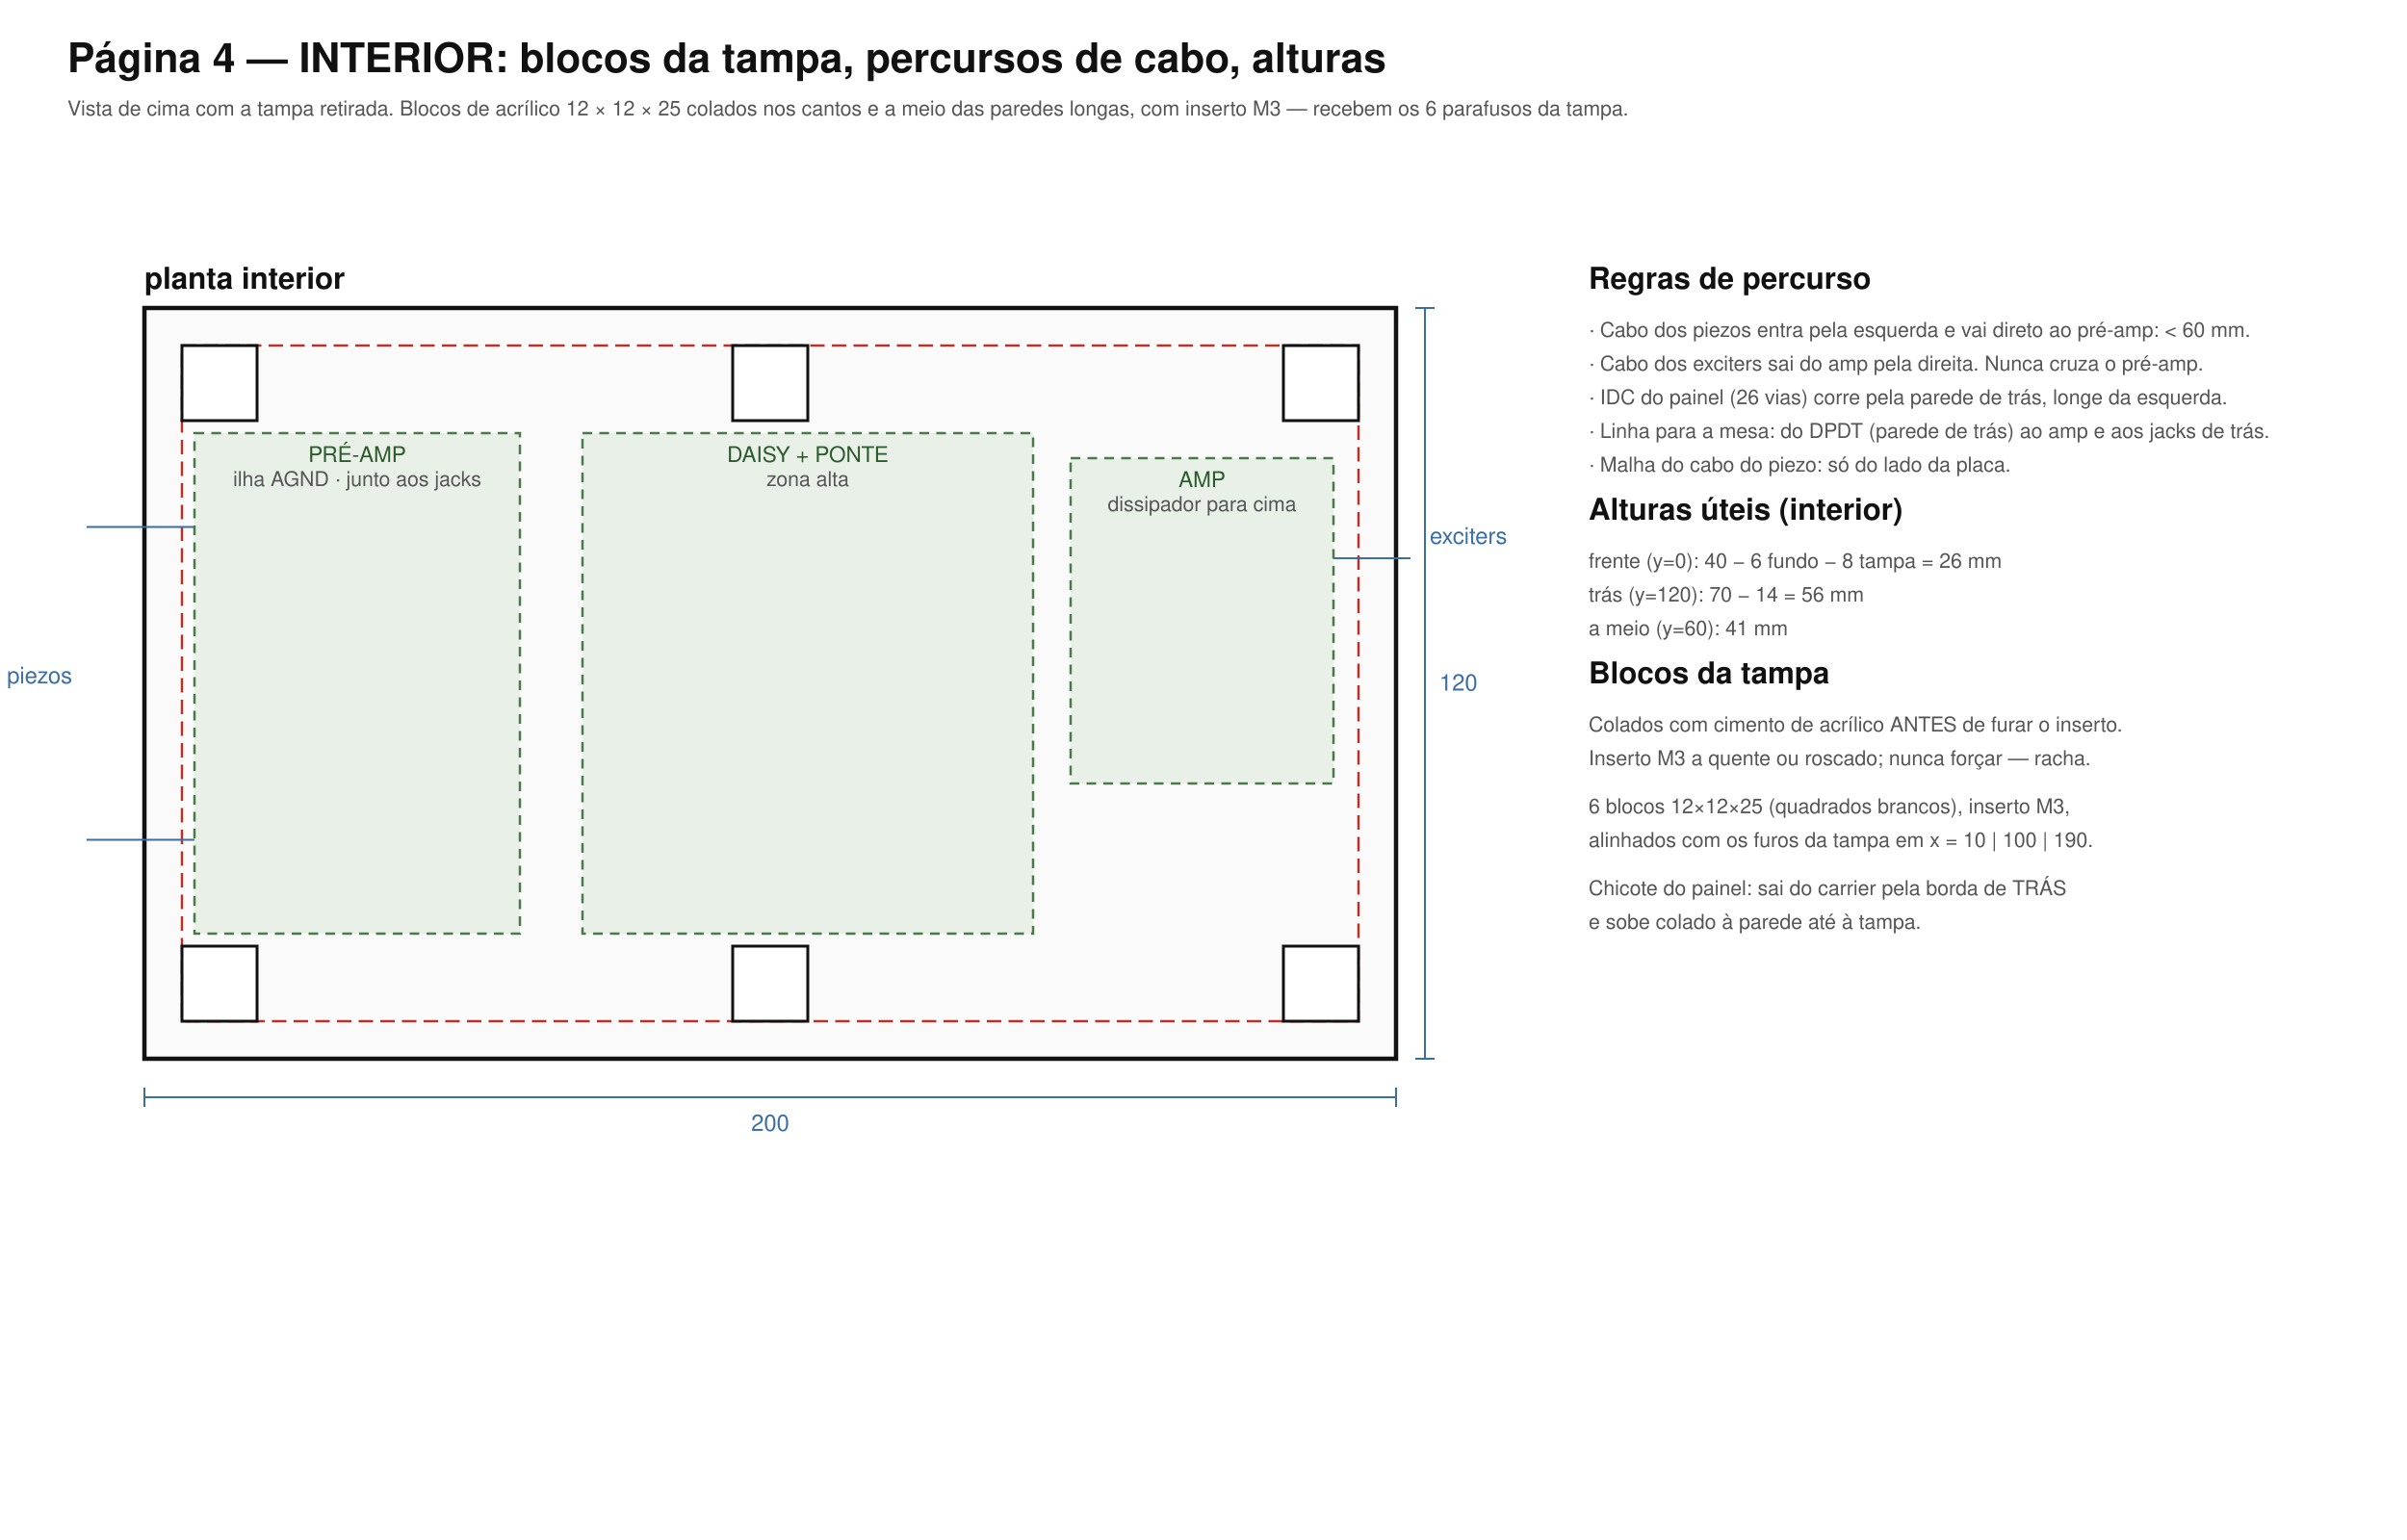
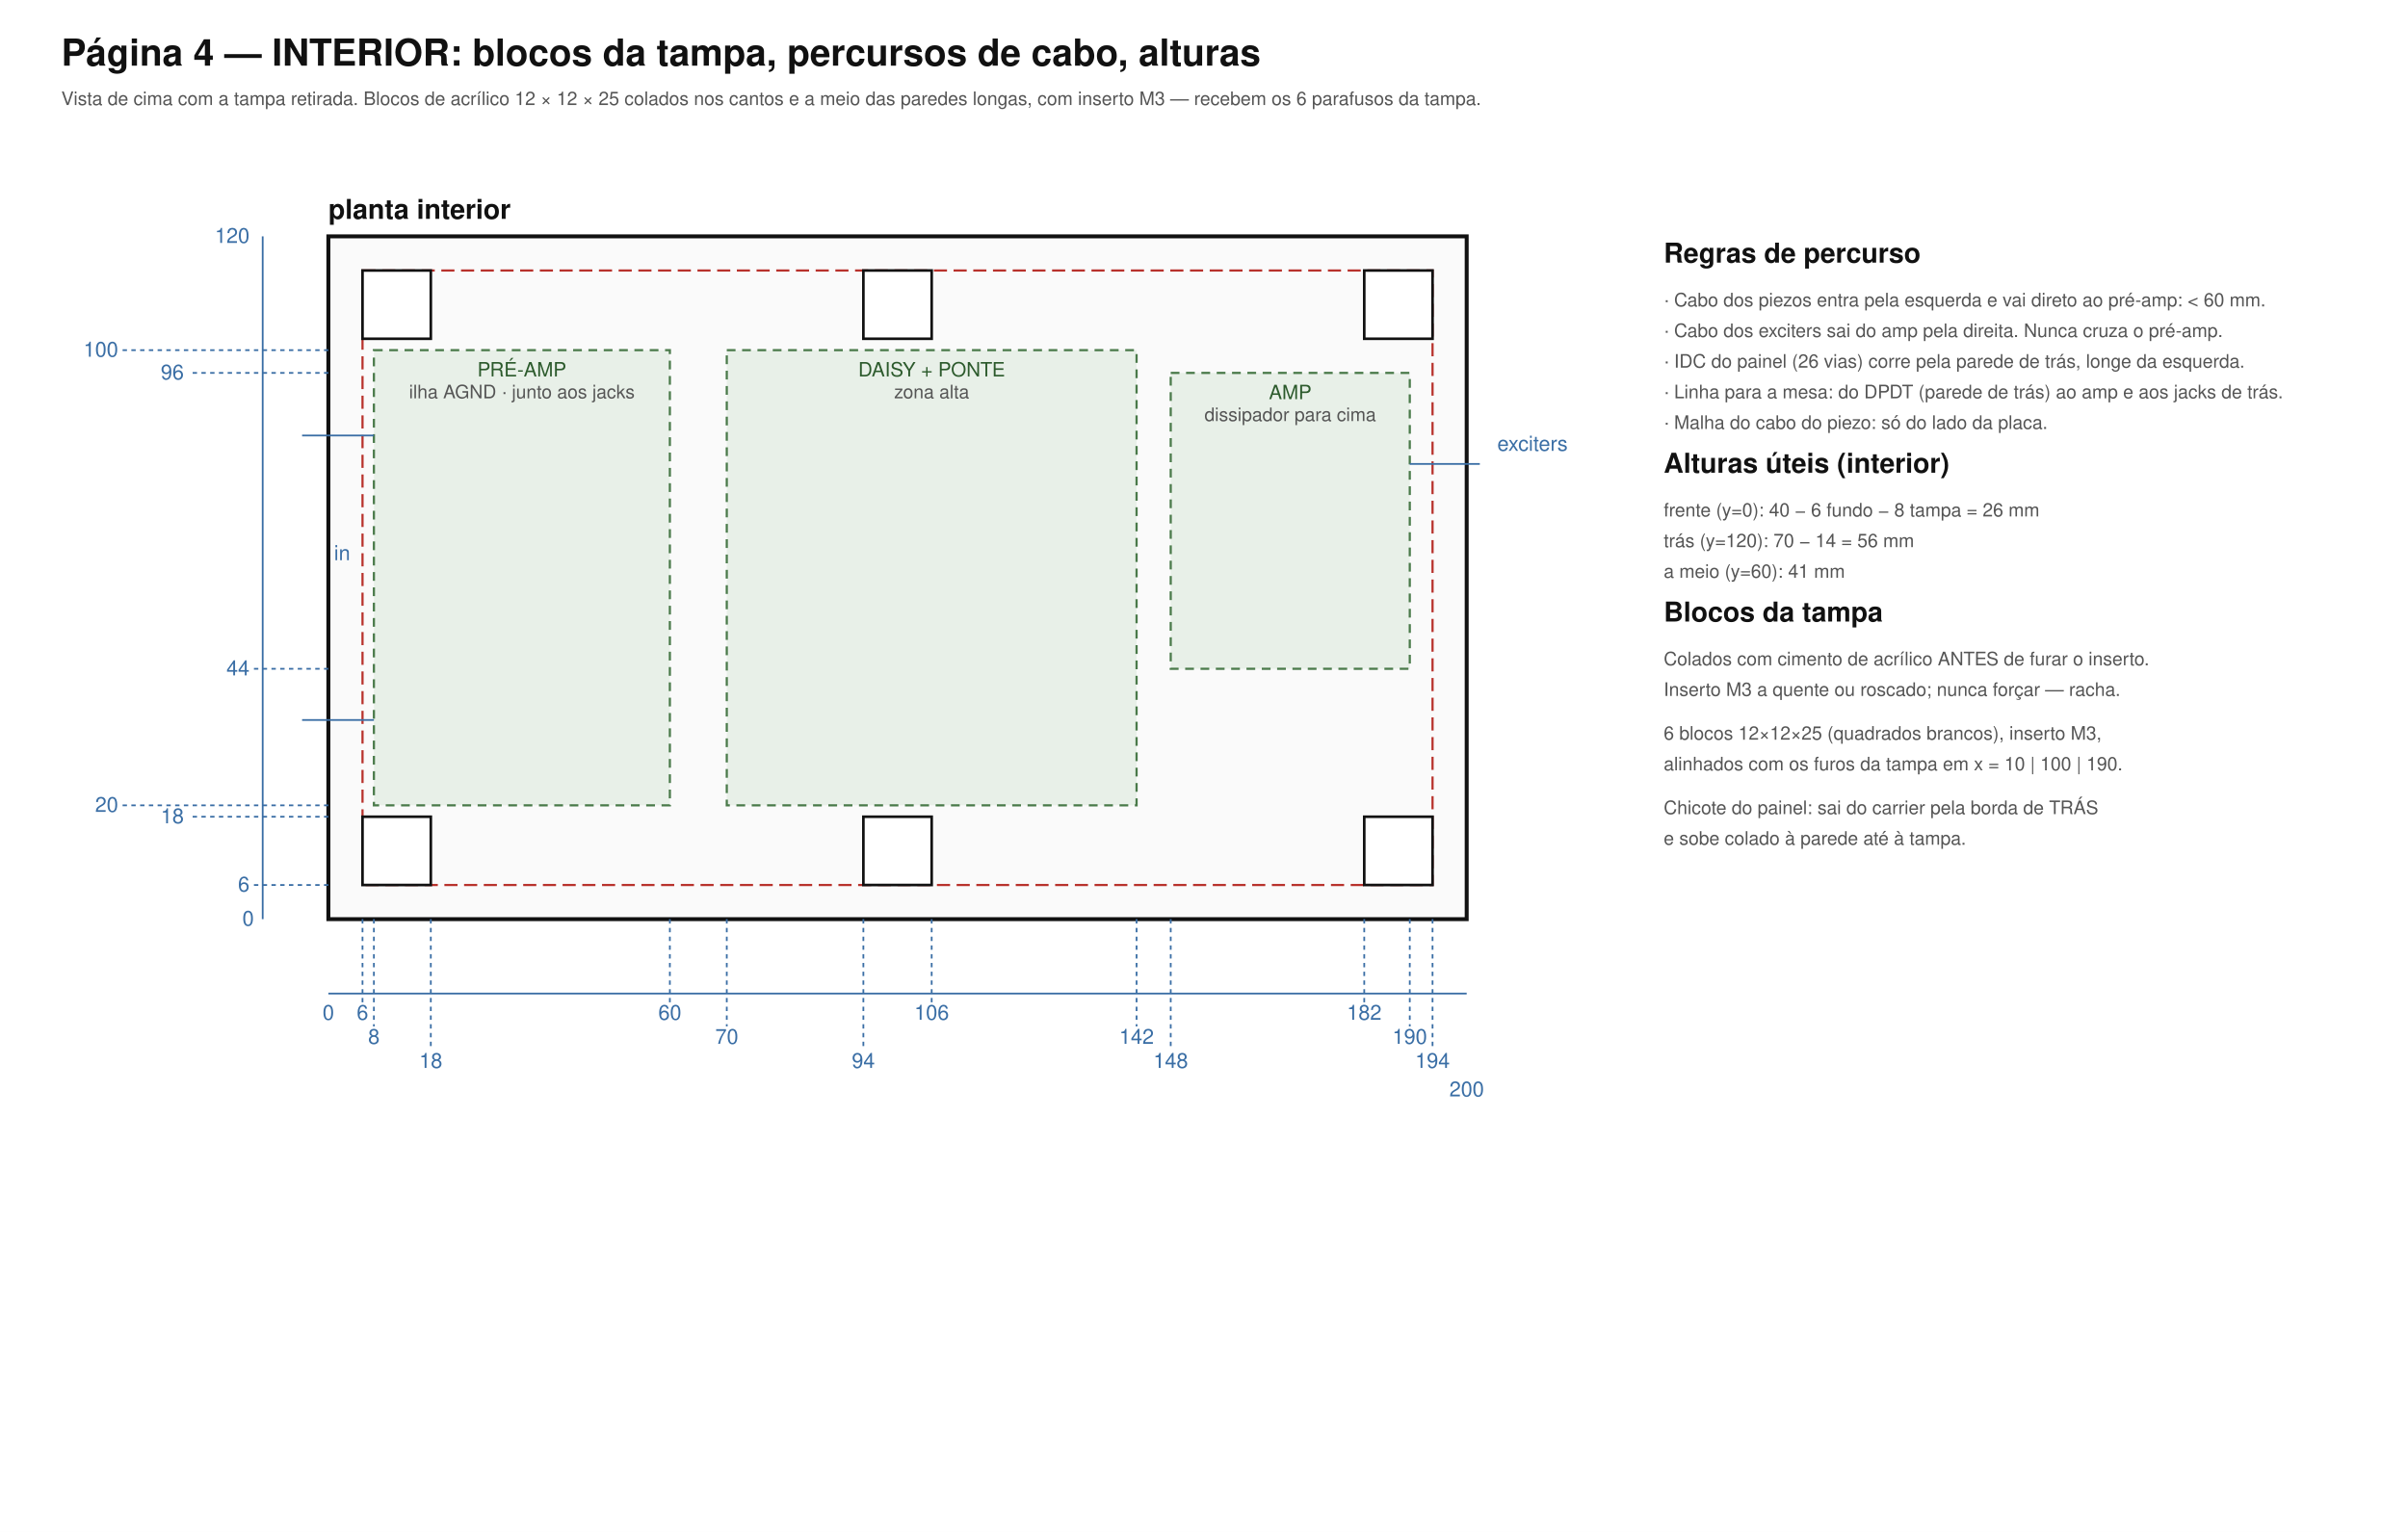
- <svg xmlns="http://www.w3.org/2000/svg" width="1000" height="640" viewBox="0 0 1000 640" font-family="Helvetica, Arial, sans-serif">
-   <rect width="1000" height="640" fill="#fff" />
+ <svg xmlns="http://www.w3.org/2000/svg" width="1100" height="700" viewBox="0 0 1100 700" font-family="Helvetica, Arial, sans-serif">
+   <rect width="1100" height="700" fill="#fff" />
  <style>
 .box{fill:#fafafa;stroke:#111;stroke-width:1.8}
 .h{fill:#fdeceb;stroke:#b8322c;stroke-width:1.4}
 .hc{fill:none;stroke:#b8322c;stroke-width:1}
 .z{fill:#e8f0e8;stroke:#4a7a4a;stroke-width:1;stroke-dasharray:4 3}
 .d{stroke:#3a6ea5;stroke-width:0.8;fill:none}
 .dt{font-size:9.5px;fill:#3a6ea5}
 .t{font-size:10px;fill:#111}
 .ts{font-size:8.5px;fill:#555}
 .tz{font-size:9px;fill:#2c5a2c}
 .hd{font-size:12.5px;fill:#111;font-weight:bold}
 .ti{font-size:17px;fill:#111;font-weight:bold}
 .warn{font-size:9px;fill:#8a4a00}
 .tab{fill:#fff;stroke:#111;stroke-width:1.2}
</style>
  <text class="ti" x="28" y="30" text-anchor="start">Página 4 — INTERIOR: blocos da tampa, percursos de cabo, alturas</text>
  <text class="ts" x="28" y="48" text-anchor="start">Vista de cima com a tampa retirada. Blocos de acrílico 12 × 12 × 25 colados nos cantos e a meio das paredes longas, com inserto M3 — recebem os 6 parafusos da tampa.</text>
-   <rect class="box" x="60" y="128.0" width="520.0" height="312.0" />
-   <text class="hd" x="60" y="120.0" text-anchor="start">planta interior</text>
-   <path class="d" d="M60 456 L580.0 456 M60 452 L60 460 M580.0 452 L580.0 460" />
-   <text class="dt" x="320.0" y="470" text-anchor="middle">200</text>
-   <path class="d" d="M592.0 128.0 L592.0 440 M588.0 128.0 L596.0 128.0 M588.0 440 L596.0 440" />
-   <text class="dt" x="598.0" y="287.0" text-anchor="start">120</text>
-   <rect class="hc" x="75.6" y="143.6" width="488.8" height="280.8" stroke-dasharray="6 3" />
-   <rect class="tab" x="75.6" y="393.2" width="31.2" height="31.2" />
-   <rect class="tab" x="533.2" y="393.2" width="31.2" height="31.2" />
-   <rect class="tab" x="75.6" y="143.6" width="31.2" height="31.2" />
-   <rect class="tab" x="533.2" y="143.6" width="31.2" height="31.2" />
-   <rect class="tab" x="304.4" y="393.2" width="31.2" height="31.2" />
-   <rect class="tab" x="304.4" y="143.6" width="31.2" height="31.2" />
-   <text class="ts" x="660" y="338" text-anchor="start">6 blocos 12×12×25 (quadrados brancos), inserto M3,</text>
-   <text class="ts" x="660" y="352" text-anchor="start">alinhados com os furos da tampa em x = 10 | 100 | 190.</text>
-   <rect class="z" x="80.8" y="180.0" width="135.2" height="208.0" />
-   <text class="tz" x="148.4" y="192.0" text-anchor="middle">PRÉ-AMP</text>
-   <text class="ts" x="148.4" y="202.0" text-anchor="middle">ilha AGND · junto aos jacks</text>
-   <rect class="z" x="242.0" y="180.0" width="187.2" height="208.0" />
-   <text class="tz" x="335.6" y="192.0" text-anchor="middle">DAISY + PONTE</text>
-   <text class="ts" x="335.6" y="202.0" text-anchor="middle">zona alta</text>
-   <rect class="z" x="444.8" y="190.4" width="109.2" height="135.2" />
-   <text class="tz" x="499.4" y="202.4" text-anchor="middle">AMP</text>
-   <text class="ts" x="499.4" y="212.4" text-anchor="middle">dissipador para cima</text>
-   <path class="d" d="M36 349.0 L80.8 349.0" stroke-width="2" />
-   <path class="d" d="M36 219.0 L80.8 219.0" stroke-width="2" />
-   <text class="dt" x="30" y="284.0" text-anchor="end">piezos</text>
-   <path class="d" d="M554.0 232.0 L586.0 232.0" stroke-width="2" />
-   <text class="dt" x="594.0" y="226.0" text-anchor="start">exciters</text>
-   <text class="ts" x="660" y="372" text-anchor="start">Chicote do painel: sai do carrier pela borda de TRÁS</text>
-   <text class="ts" x="660" y="386" text-anchor="start">e sobe colado à parede até à tampa.</text>
-   <text class="hd" x="660" y="120" text-anchor="start">Regras de percurso</text>
-   <text class="ts" x="660" y="140" text-anchor="start">· Cabo dos piezos entra pela esquerda e vai direto ao pré-amp: &lt; 60 mm.</text>
-   <text class="ts" x="660" y="154" text-anchor="start">· Cabo dos exciters sai do amp pela direita. Nunca cruza o pré-amp.</text>
-   <text class="ts" x="660" y="168" text-anchor="start">· IDC do painel (26 vias) corre pela parede de trás, longe da esquerda.</text>
-   <text class="ts" x="660" y="182" text-anchor="start">· Linha para a mesa: do DPDT (parede de trás) ao amp e aos jacks de trás.</text>
-   <text class="ts" x="660" y="196" text-anchor="start">· Malha do cabo do piezo: só do lado da placa.</text>
-   <text class="hd" x="660" y="216" text-anchor="start">Alturas úteis (interior)</text>
-   <text class="ts" x="660" y="236" text-anchor="start">frente (y=0): 40 − 6 fundo − 8 tampa = 26 mm</text>
-   <text class="ts" x="660" y="250" text-anchor="start">trás (y=120): 70 − 14 = 56 mm</text>
-   <text class="ts" x="660" y="264" text-anchor="start">a meio (y=60): 41 mm</text>
-   <text class="hd" x="660" y="284" text-anchor="start">Blocos da tampa</text>
-   <text class="ts" x="660" y="304" text-anchor="start">Colados com cimento de acrílico ANTES de furar o inserto.</text>
-   <text class="ts" x="660" y="318" text-anchor="start">Inserto M3 a quente ou roscado; nunca forçar — racha.</text>
+   <rect class="box" x="150" y="108.0" width="520.0" height="312.0" />
+   <text class="hd" x="150" y="100.0" text-anchor="start">planta interior</text>
+   <path class="d" d="M150 454 L670.0 454" />
+   <text class="dt" x="150" y="466" text-anchor="middle">0</text>
+   <path class="d" d="M165.6 420 L165.6 458" stroke-dasharray="2 2" />
+   <text class="dt" x="165.6" y="466" text-anchor="middle">6</text>
+   <path class="d" d="M170.8 420 L170.8 469" stroke-dasharray="2 2" />
+   <text class="dt" x="170.8" y="477" text-anchor="middle">8</text>
+   <path class="d" d="M196.8 420 L196.8 480" stroke-dasharray="2 2" />
+   <text class="dt" x="196.8" y="488" text-anchor="middle">18</text>
+   <path class="d" d="M306.0 420 L306.0 458" stroke-dasharray="2 2" />
+   <text class="dt" x="306.0" y="466" text-anchor="middle">60</text>
+   <path class="d" d="M332.0 420 L332.0 469" stroke-dasharray="2 2" />
+   <text class="dt" x="332.0" y="477" text-anchor="middle">70</text>
+   <path class="d" d="M394.4 420 L394.4 480" stroke-dasharray="2 2" />
+   <text class="dt" x="394.4" y="488" text-anchor="middle">94</text>
+   <path class="d" d="M425.6 420 L425.6 458" stroke-dasharray="2 2" />
+   <text class="dt" x="425.6" y="466" text-anchor="middle">106</text>
+   <path class="d" d="M519.2 420 L519.2 469" stroke-dasharray="2 2" />
+   <text class="dt" x="519.2" y="477" text-anchor="middle">142</text>
+   <path class="d" d="M534.8 420 L534.8 480" stroke-dasharray="2 2" />
+   <text class="dt" x="534.8" y="488" text-anchor="middle">148</text>
+   <path class="d" d="M623.2 420 L623.2 458" stroke-dasharray="2 2" />
+   <text class="dt" x="623.2" y="466" text-anchor="middle">182</text>
+   <path class="d" d="M644.0 420 L644.0 469" stroke-dasharray="2 2" />
+   <text class="dt" x="644.0" y="477" text-anchor="middle">190</text>
+   <path class="d" d="M654.4 420 L654.4 480" stroke-dasharray="2 2" />
+   <text class="dt" x="654.4" y="488" text-anchor="middle">194</text>
+   <text class="dt" x="670.0" y="501" text-anchor="middle">200</text>
+   <path class="d" d="M120 420 L120 108.0" />
+   <text class="dt" x="116" y="423" text-anchor="end">0</text>
+   <path class="d" d="M150 404.4 L116 404.4" stroke-dasharray="2 2" />
+   <text class="dt" x="114" y="407.4" text-anchor="end">6</text>
+   <path class="d" d="M150 373.2 L86 373.2" stroke-dasharray="2 2" />
+   <text class="dt" x="84" y="376.2" text-anchor="end">18</text>
+   <path class="d" d="M150 368.0 L56 368.0" stroke-dasharray="2 2" />
+   <text class="dt" x="54" y="371.0" text-anchor="end">20</text>
+   <path class="d" d="M150 305.6 L116 305.6" stroke-dasharray="2 2" />
+   <text class="dt" x="114" y="308.6" text-anchor="end">44</text>
+   <path class="d" d="M150 170.4 L86 170.4" stroke-dasharray="2 2" />
+   <text class="dt" x="84" y="173.4" text-anchor="end">96</text>
+   <path class="d" d="M150 160.0 L56 160.0" stroke-dasharray="2 2" />
+   <text class="dt" x="54" y="163.0" text-anchor="end">100</text>
+   <text class="dt" x="114" y="111.0" text-anchor="end">120</text>
+   <rect class="hc" x="165.6" y="123.6" width="488.8" height="280.8" stroke-dasharray="6 3" />
+   <rect class="tab" x="165.6" y="373.2" width="31.2" height="31.2" />
+   <rect class="tab" x="623.2" y="373.2" width="31.2" height="31.2" />
+   <rect class="tab" x="165.6" y="123.6" width="31.2" height="31.2" />
+   <rect class="tab" x="623.2" y="123.6" width="31.2" height="31.2" />
+   <rect class="tab" x="394.4" y="373.2" width="31.2" height="31.2" />
+   <rect class="tab" x="394.4" y="123.6" width="31.2" height="31.2" />
+   <text class="ts" x="760" y="338" text-anchor="start">6 blocos 12×12×25 (quadrados brancos), inserto M3,</text>
+   <text class="ts" x="760" y="352" text-anchor="start">alinhados com os furos da tampa em x = 10 | 100 | 190.</text>
+   <rect class="z" x="170.8" y="160.0" width="135.2" height="208.0" />
+   <text class="tz" x="238.4" y="172.0" text-anchor="middle">PRÉ-AMP</text>
+   <text class="ts" x="238.4" y="182.0" text-anchor="middle">ilha AGND · junto aos jacks</text>
+   <rect class="z" x="332.0" y="160.0" width="187.2" height="208.0" />
+   <text class="tz" x="425.6" y="172.0" text-anchor="middle">DAISY + PONTE</text>
+   <text class="ts" x="425.6" y="182.0" text-anchor="middle">zona alta</text>
+   <rect class="z" x="534.8" y="170.4" width="109.2" height="135.2" />
+   <text class="tz" x="589.4" y="182.4" text-anchor="middle">AMP</text>
+   <text class="ts" x="589.4" y="192.4" text-anchor="middle">dissipador para cima</text>
+   <path class="d" d="M138 329.0 L170.8 329.0" stroke-width="2" />
+   <path class="d" d="M138 199.0 L170.8 199.0" stroke-width="2" />
+   <text class="dt" x="152.6" y="256.0" text-anchor="start">in</text>
+   <path class="d" d="M644.0 212.0 L676.0 212.0" stroke-width="2" />
+   <text class="dt" x="684.0" y="206.0" text-anchor="start">exciters</text>
+   <text class="ts" x="760" y="372" text-anchor="start">Chicote do painel: sai do carrier pela borda de TRÁS</text>
+   <text class="ts" x="760" y="386" text-anchor="start">e sobe colado à parede até à tampa.</text>
+   <text class="hd" x="760" y="120" text-anchor="start">Regras de percurso</text>
+   <text class="ts" x="760" y="140" text-anchor="start">· Cabo dos piezos entra pela esquerda e vai direto ao pré-amp: &lt; 60 mm.</text>
+   <text class="ts" x="760" y="154" text-anchor="start">· Cabo dos exciters sai do amp pela direita. Nunca cruza o pré-amp.</text>
+   <text class="ts" x="760" y="168" text-anchor="start">· IDC do painel (26 vias) corre pela parede de trás, longe da esquerda.</text>
+   <text class="ts" x="760" y="182" text-anchor="start">· Linha para a mesa: do DPDT (parede de trás) ao amp e aos jacks de trás.</text>
+   <text class="ts" x="760" y="196" text-anchor="start">· Malha do cabo do piezo: só do lado da placa.</text>
+   <text class="hd" x="760" y="216" text-anchor="start">Alturas úteis (interior)</text>
+   <text class="ts" x="760" y="236" text-anchor="start">frente (y=0): 40 − 6 fundo − 8 tampa = 26 mm</text>
+   <text class="ts" x="760" y="250" text-anchor="start">trás (y=120): 70 − 14 = 56 mm</text>
+   <text class="ts" x="760" y="264" text-anchor="start">a meio (y=60): 41 mm</text>
+   <text class="hd" x="760" y="284" text-anchor="start">Blocos da tampa</text>
+   <text class="ts" x="760" y="304" text-anchor="start">Colados com cimento de acrílico ANTES de furar o inserto.</text>
+   <text class="ts" x="760" y="318" text-anchor="start">Inserto M3 a quente ou roscado; nunca forçar — racha.</text>
</svg>
